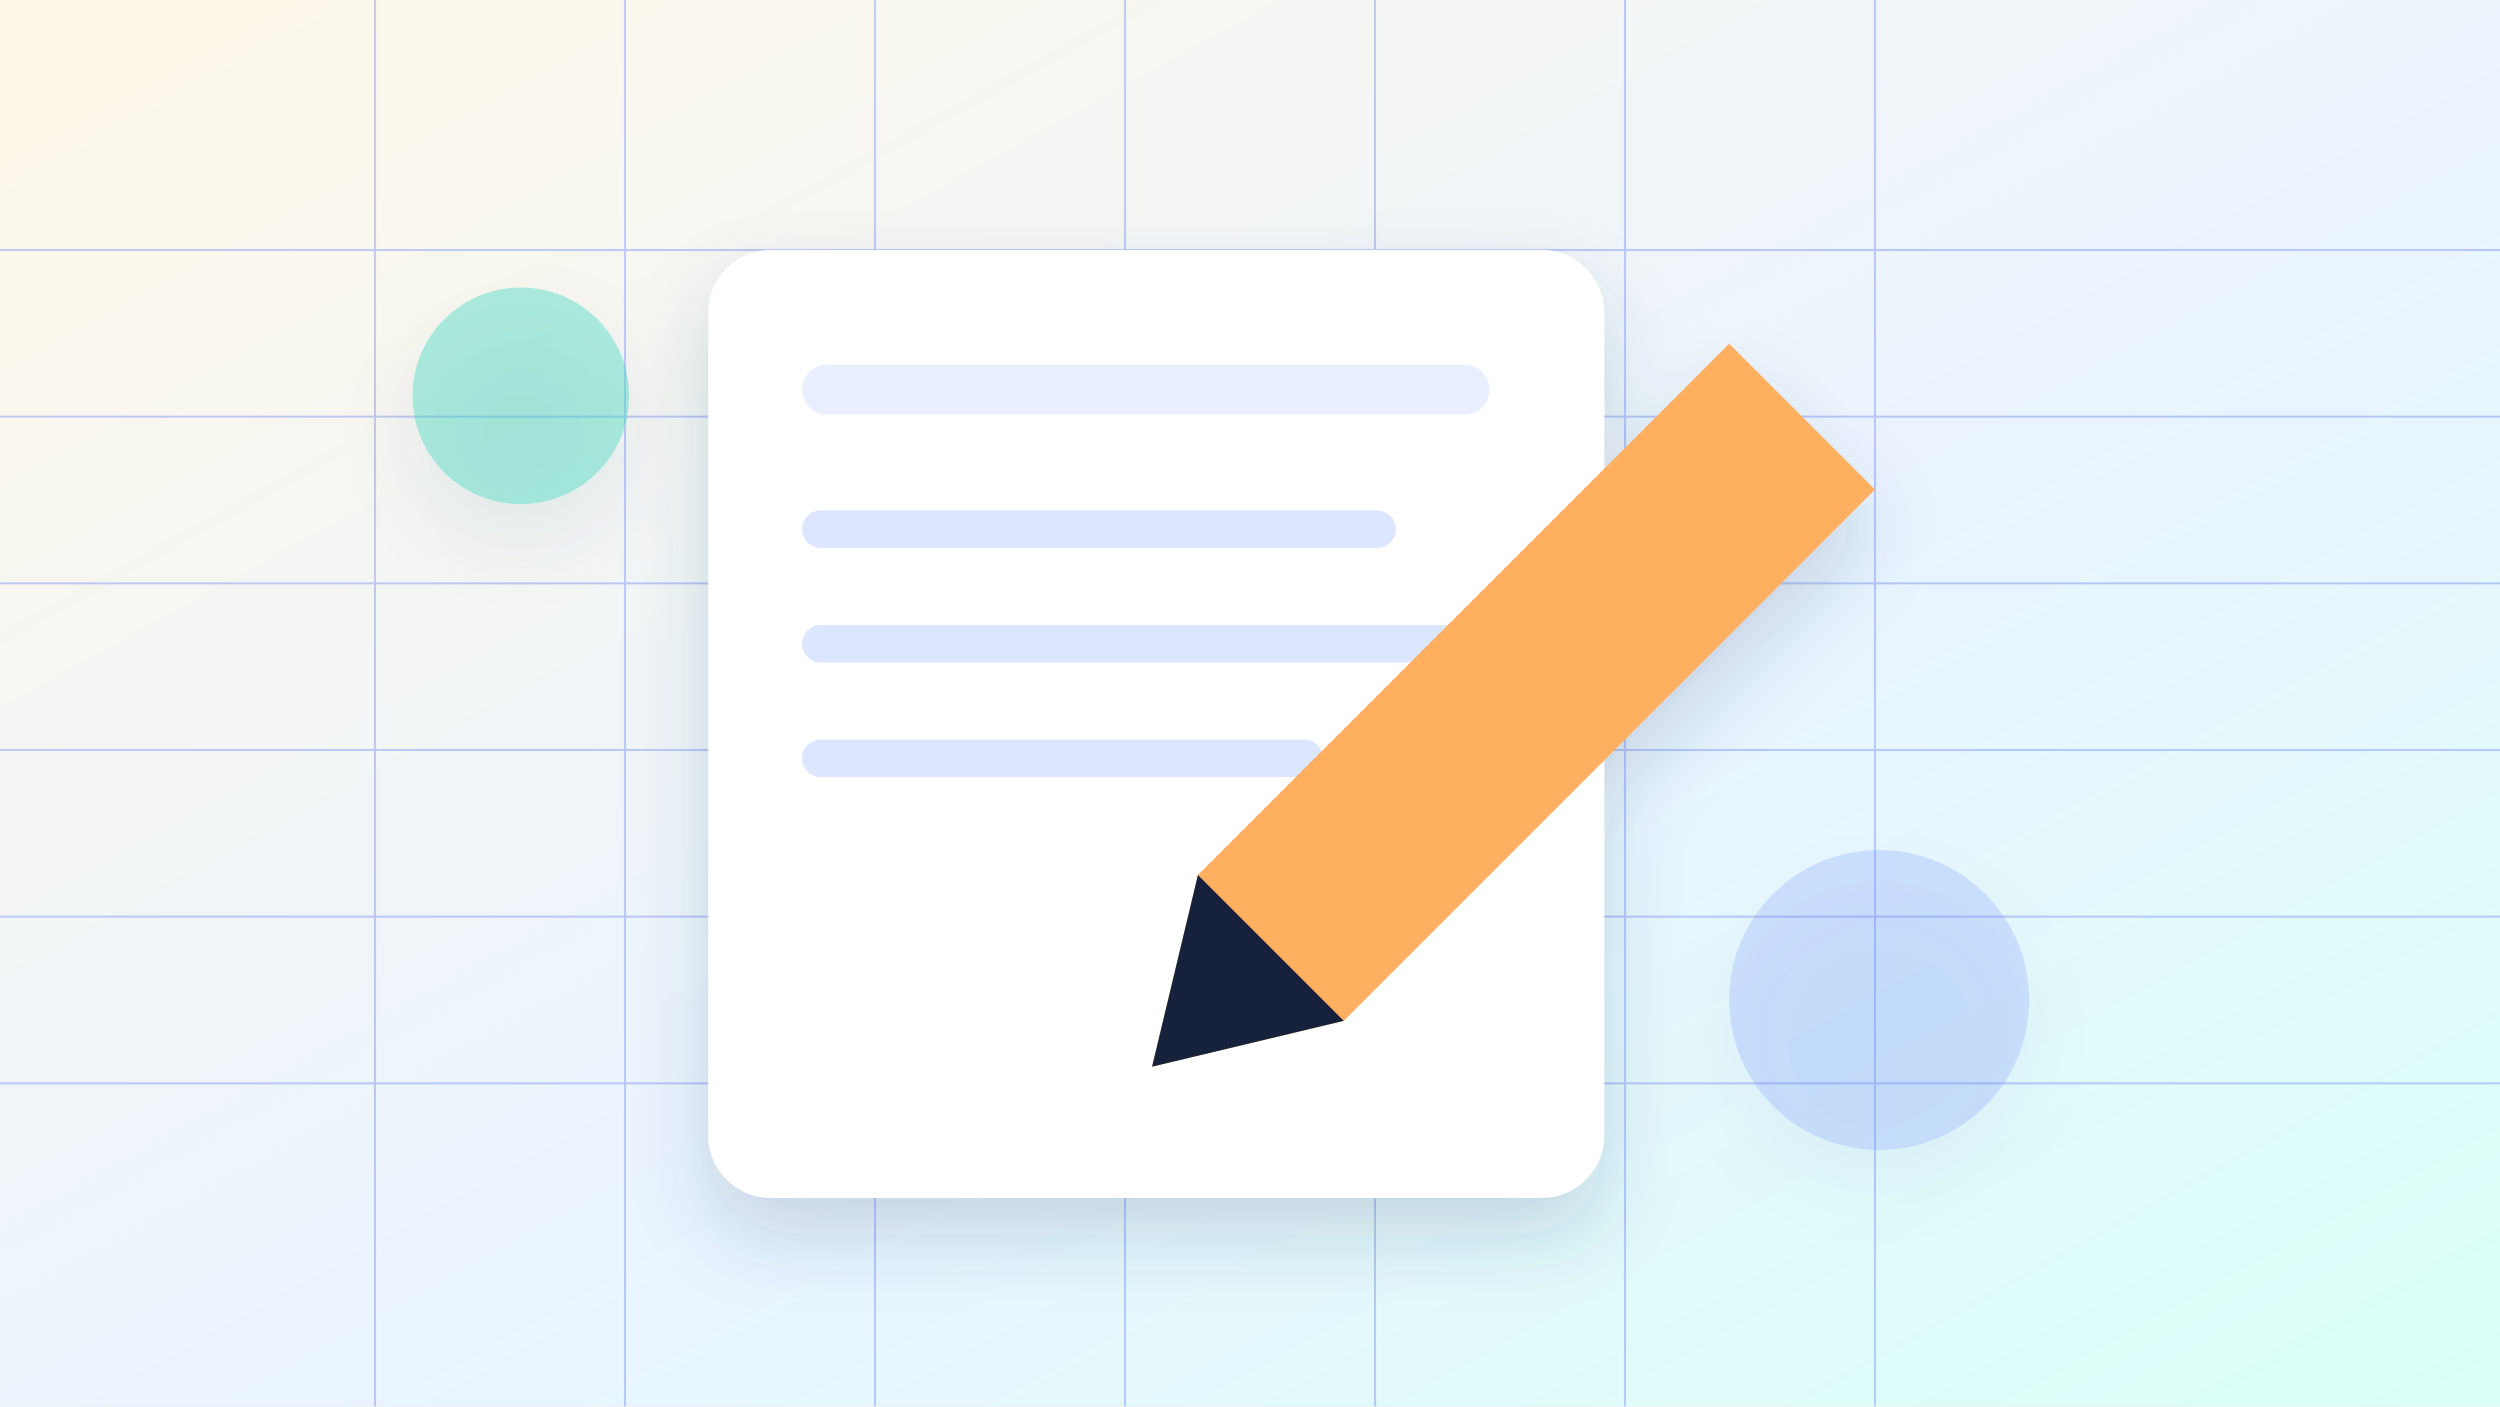
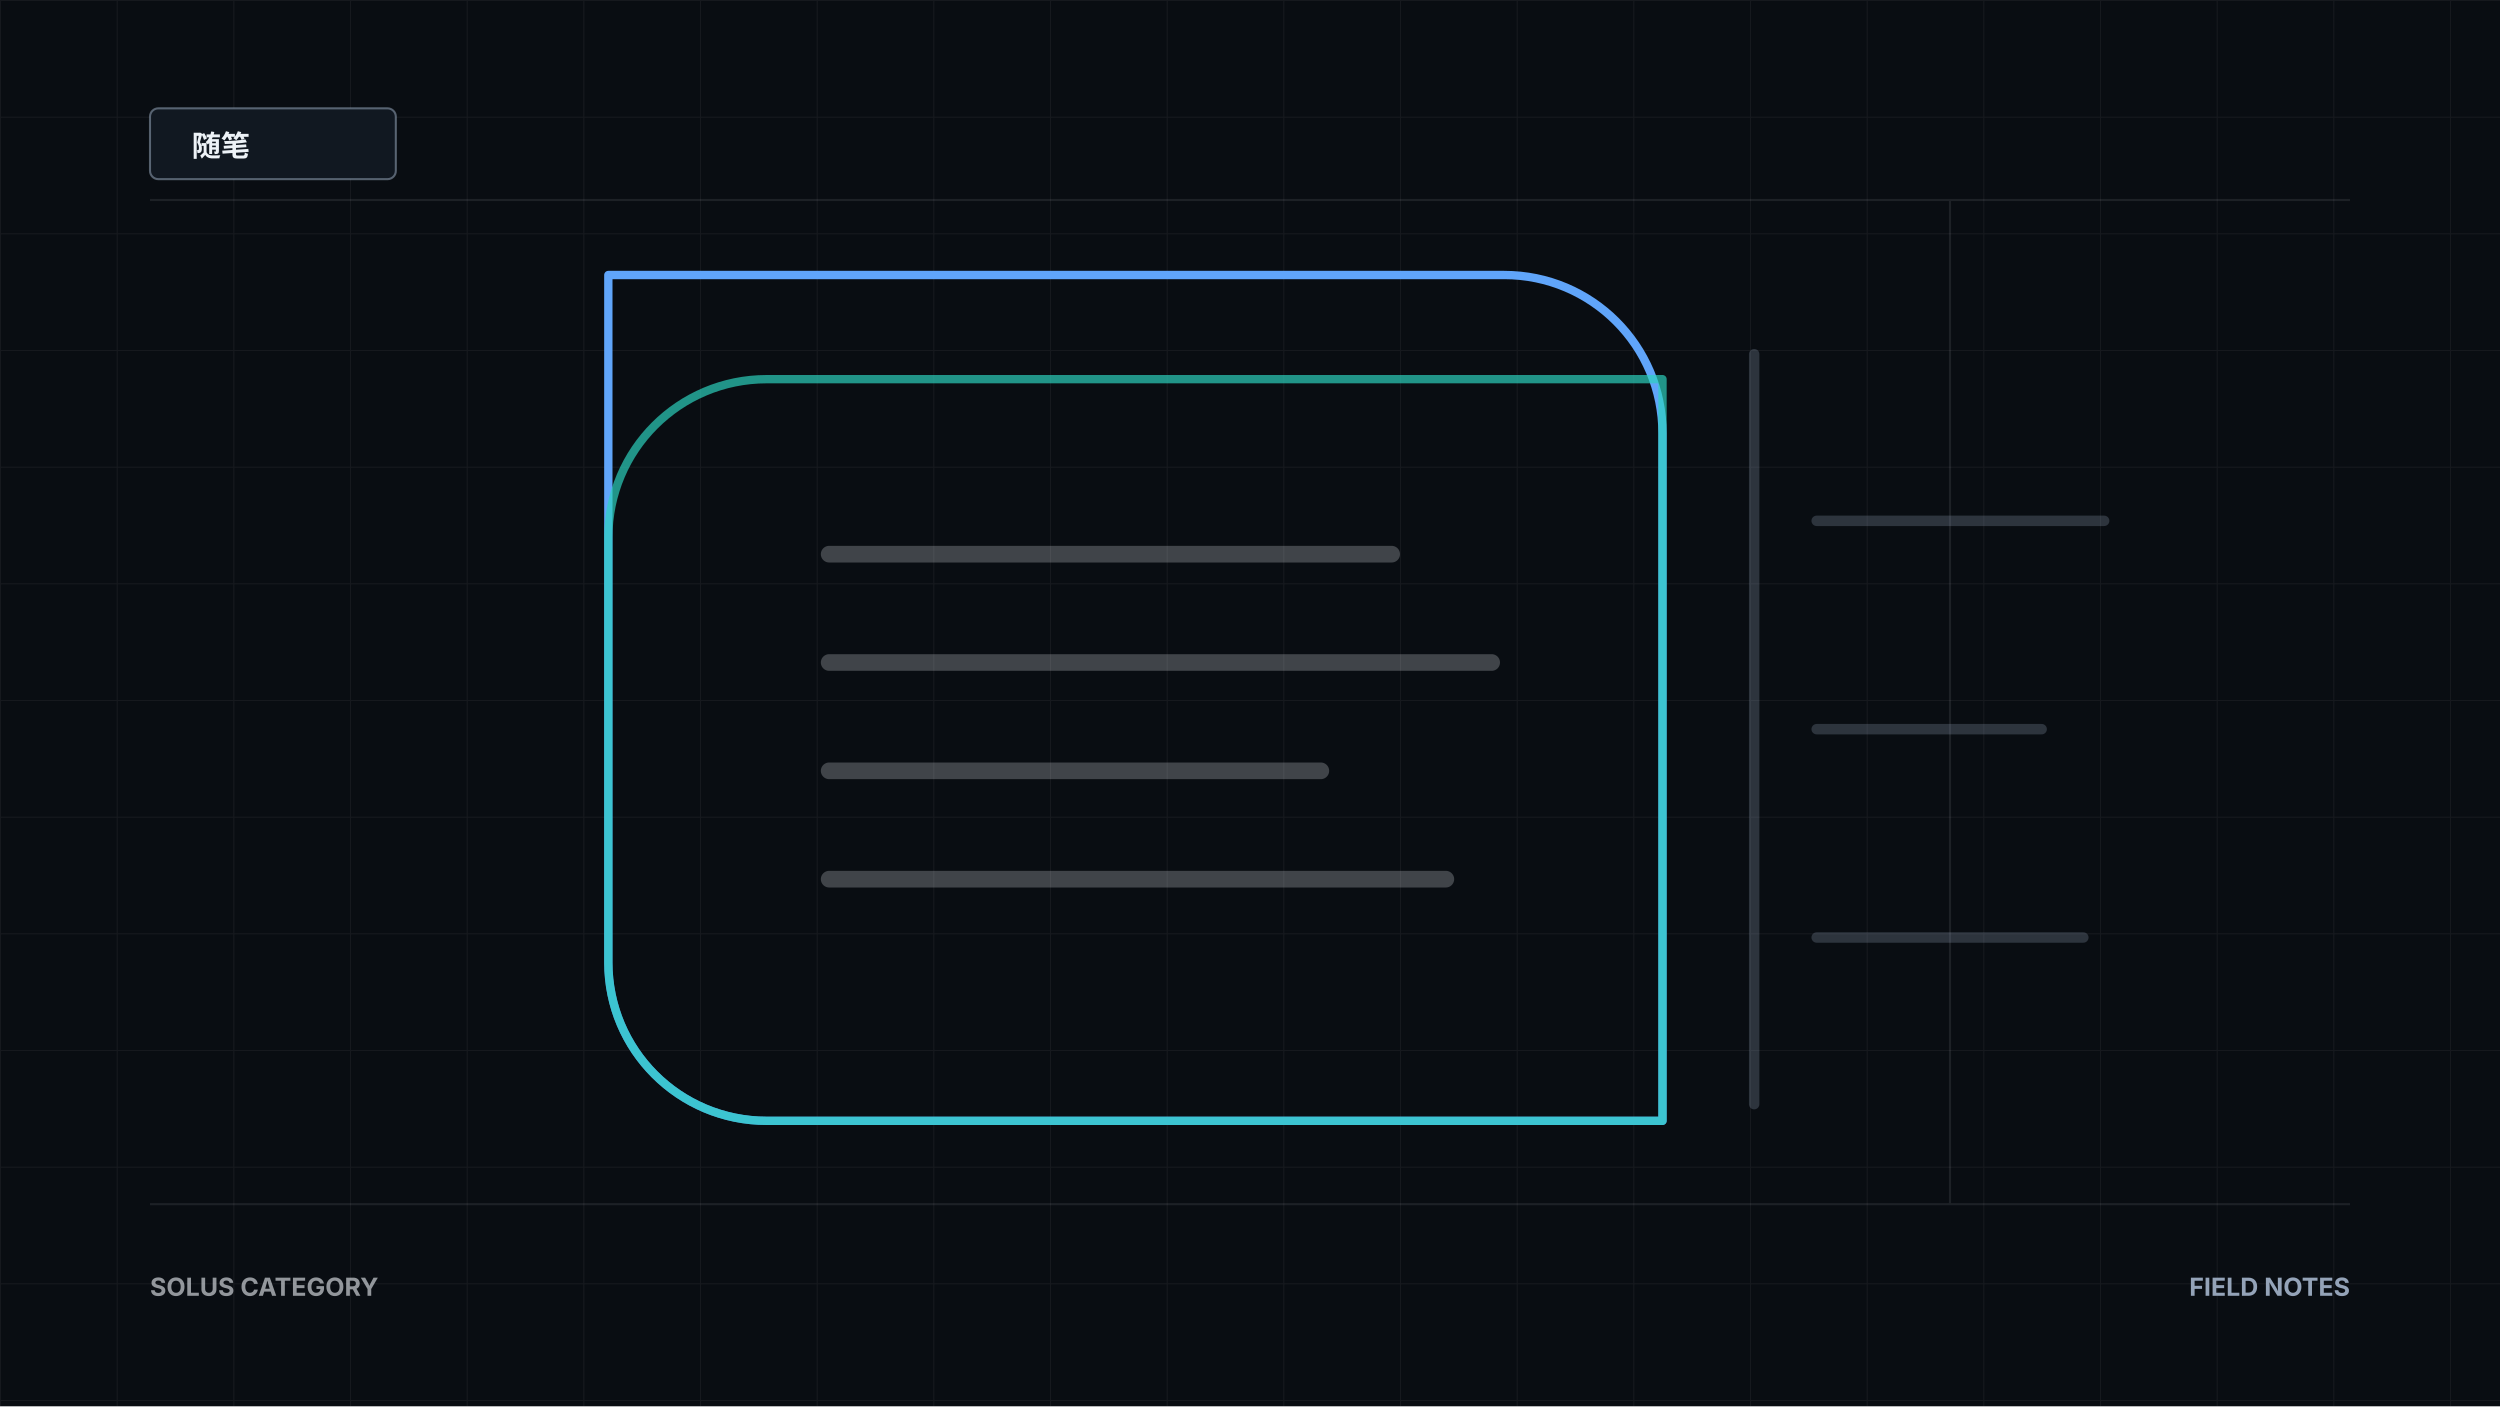
- <svg xmlns="http://www.w3.org/2000/svg" viewBox="0 0 1200 675" role="img" aria-label="Notes cover">
+ <svg xmlns="http://www.w3.org/2000/svg" viewBox="0 0 1200 675" role="img" aria-label="Notes category cover">
  <defs>
-     <linearGradient id="bg" x1="0" y1="0" x2="1" y2="1">
-       <stop offset="0" stop-color="#fff8e8" />
-       <stop offset=".56" stop-color="#eaf4ff" />
-       <stop offset="1" stop-color="#d9fff7" />
-     </linearGradient>
-     <filter id="shadow" x="-30%" y="-30%" width="160%" height="160%">
-       <feDropShadow dx="0" dy="18" stdDeviation="18" flood-color="#29466f" flood-opacity=".18" />
-     </filter>
+     <pattern id="grid" width="56" height="56" patternUnits="userSpaceOnUse">
+       <path d="M56 0H0v56" fill="none" stroke="#edf2f7" stroke-opacity=".055" />
+     </pattern>
  </defs>
-   <rect width="1200" height="675" fill="url(#bg)" />
-   <g opacity=".35" stroke="#5c76ee" stroke-width="1">
-     <path d="M0 120h1200M0 200h1200M0 280h1200M0 360h1200M0 440h1200M0 520h1200" />
-     <path d="M180 0v675M300 0v675M420 0v675M540 0v675M660 0v675M780 0v675M900 0v675" />
+   <rect width="1200" height="675" fill="#090d12" />
+   <rect width="1200" height="675" fill="url(#grid)" />
+   <path d="M72 96h1056M72 578h1056M936 96v482" stroke="#edf2f7" stroke-opacity=".09" />
+   <g fill="none" stroke-linejoin="round">
+     <path d="M292 132h430c42 0 76 34 76 76v330H368c-42 0-76-34-76-76z" stroke="#60a5fa" stroke-width="4" />
+     <path d="M368 182h430v356H368c-42 0-76-34-76-76V258c0-42 34-76 76-76z" stroke="#2dd4bf" stroke-opacity=".68" stroke-width="4" />
+     <path d="M398 266h270M398 318h318M398 370h236M398 422h296" stroke="#edf2f7" stroke-opacity=".24" stroke-width="8" stroke-linecap="round" />
+     <path d="M842 170v360M872 250h138M872 350h108M872 450h128" stroke="#94a3b8" stroke-opacity=".26" stroke-width="5" stroke-linecap="round" />
  </g>
-   <g filter="url(#shadow)">
-     <rect x="340" y="120" width="430" height="455" rx="30" fill="#fff" />
-     <rect x="385" y="175" width="330" height="24" rx="12" fill="#e9efff" />
-     <rect x="385" y="245" width="285" height="18" rx="9" fill="#dce6ff" />
-     <rect x="385" y="300" width="320" height="18" rx="9" fill="#dce6ff" />
-     <rect x="385" y="355" width="250" height="18" rx="9" fill="#dce6ff" />
-     <path d="M830 165l70 70-255 255-92 22 22-92z" fill="#ffaf61" />
-     <path d="M575 420l70 70-92 22z" fill="#17243a" />
-     <circle cx="250" cy="190" r="52" fill="#46d7bf" opacity=".42" />
-     <circle cx="902" cy="480" r="72" fill="#6577ff" opacity=".20" />
+   <g font-family="Inter, Microsoft YaHei, Arial" letter-spacing="0">
+     <rect x="72" y="52" width="118" height="34" rx="4" fill="#111821" stroke="#94a3b8" stroke-opacity=".55" />
+     <text x="92" y="75" fill="#edf2f7" font-size="14" font-weight="700">随笔</text>
+     <text x="72" y="622" fill="#edf2f7" font-size="12" font-weight="700" opacity=".6">SOLUS CATEGORY</text>
+     <text x="1128" y="622" text-anchor="end" fill="#94a3b8" font-size="12" font-weight="700">FIELD NOTES</text>
  </g>
</svg>
